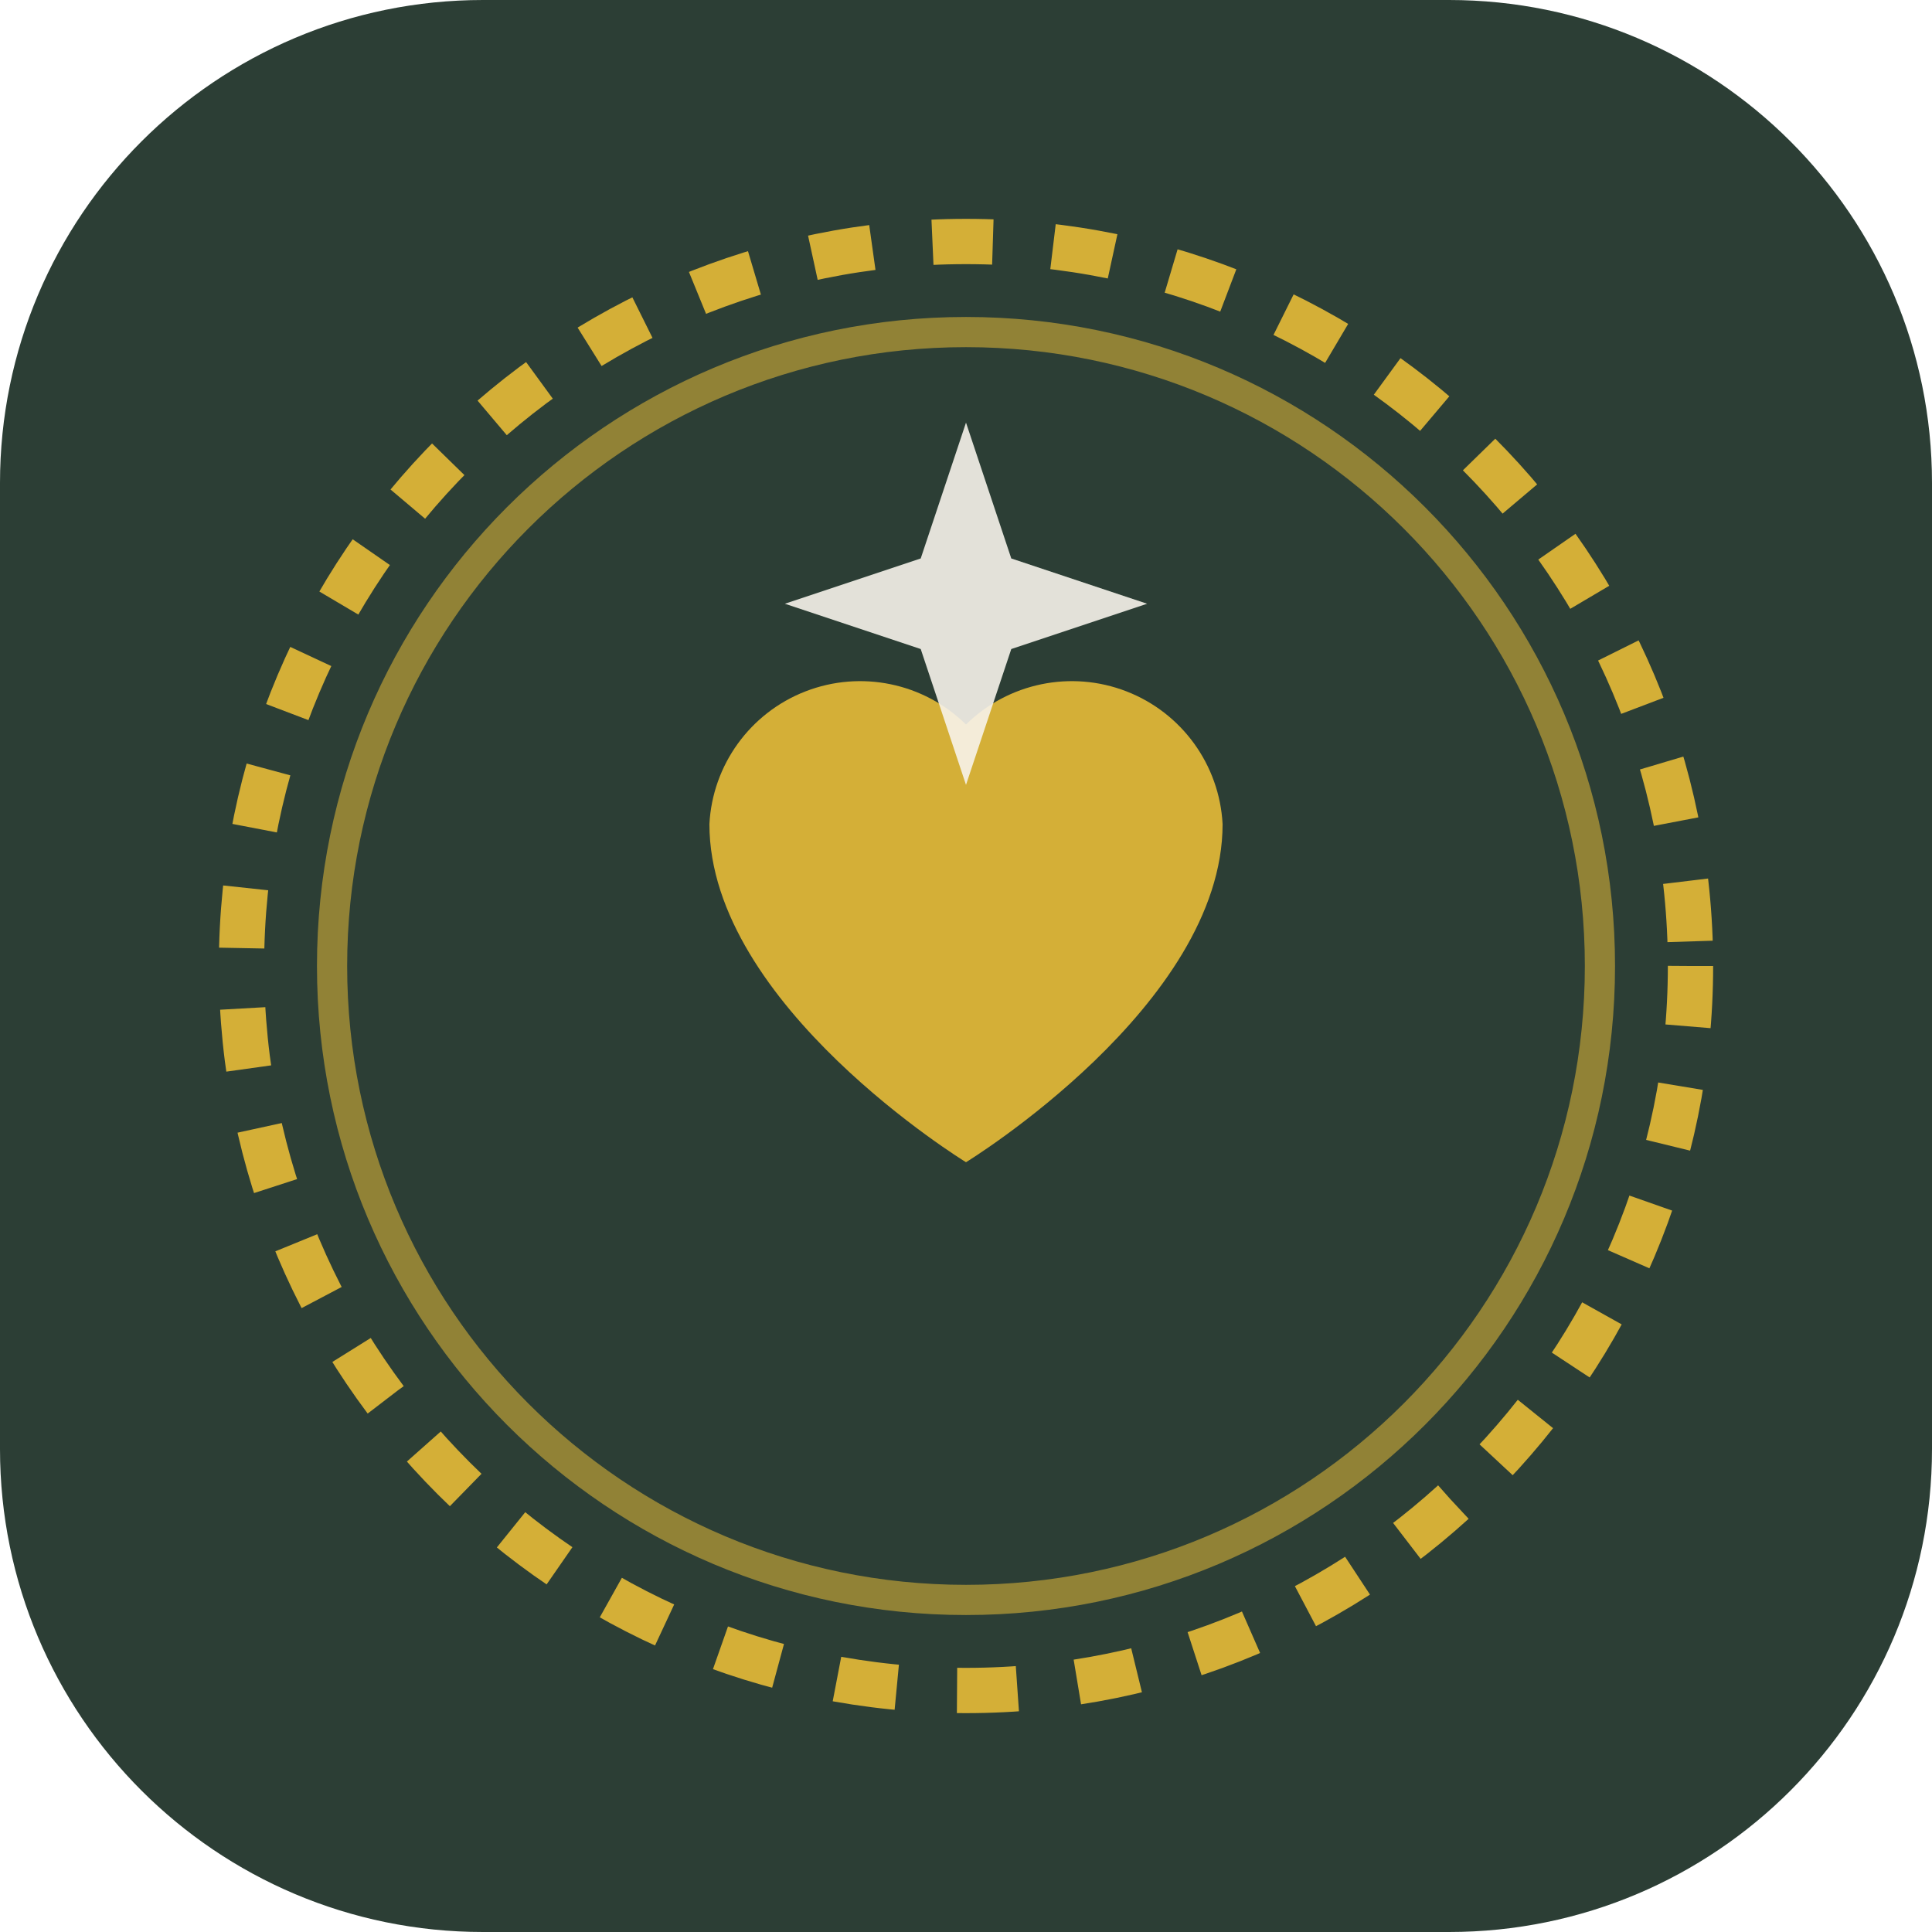
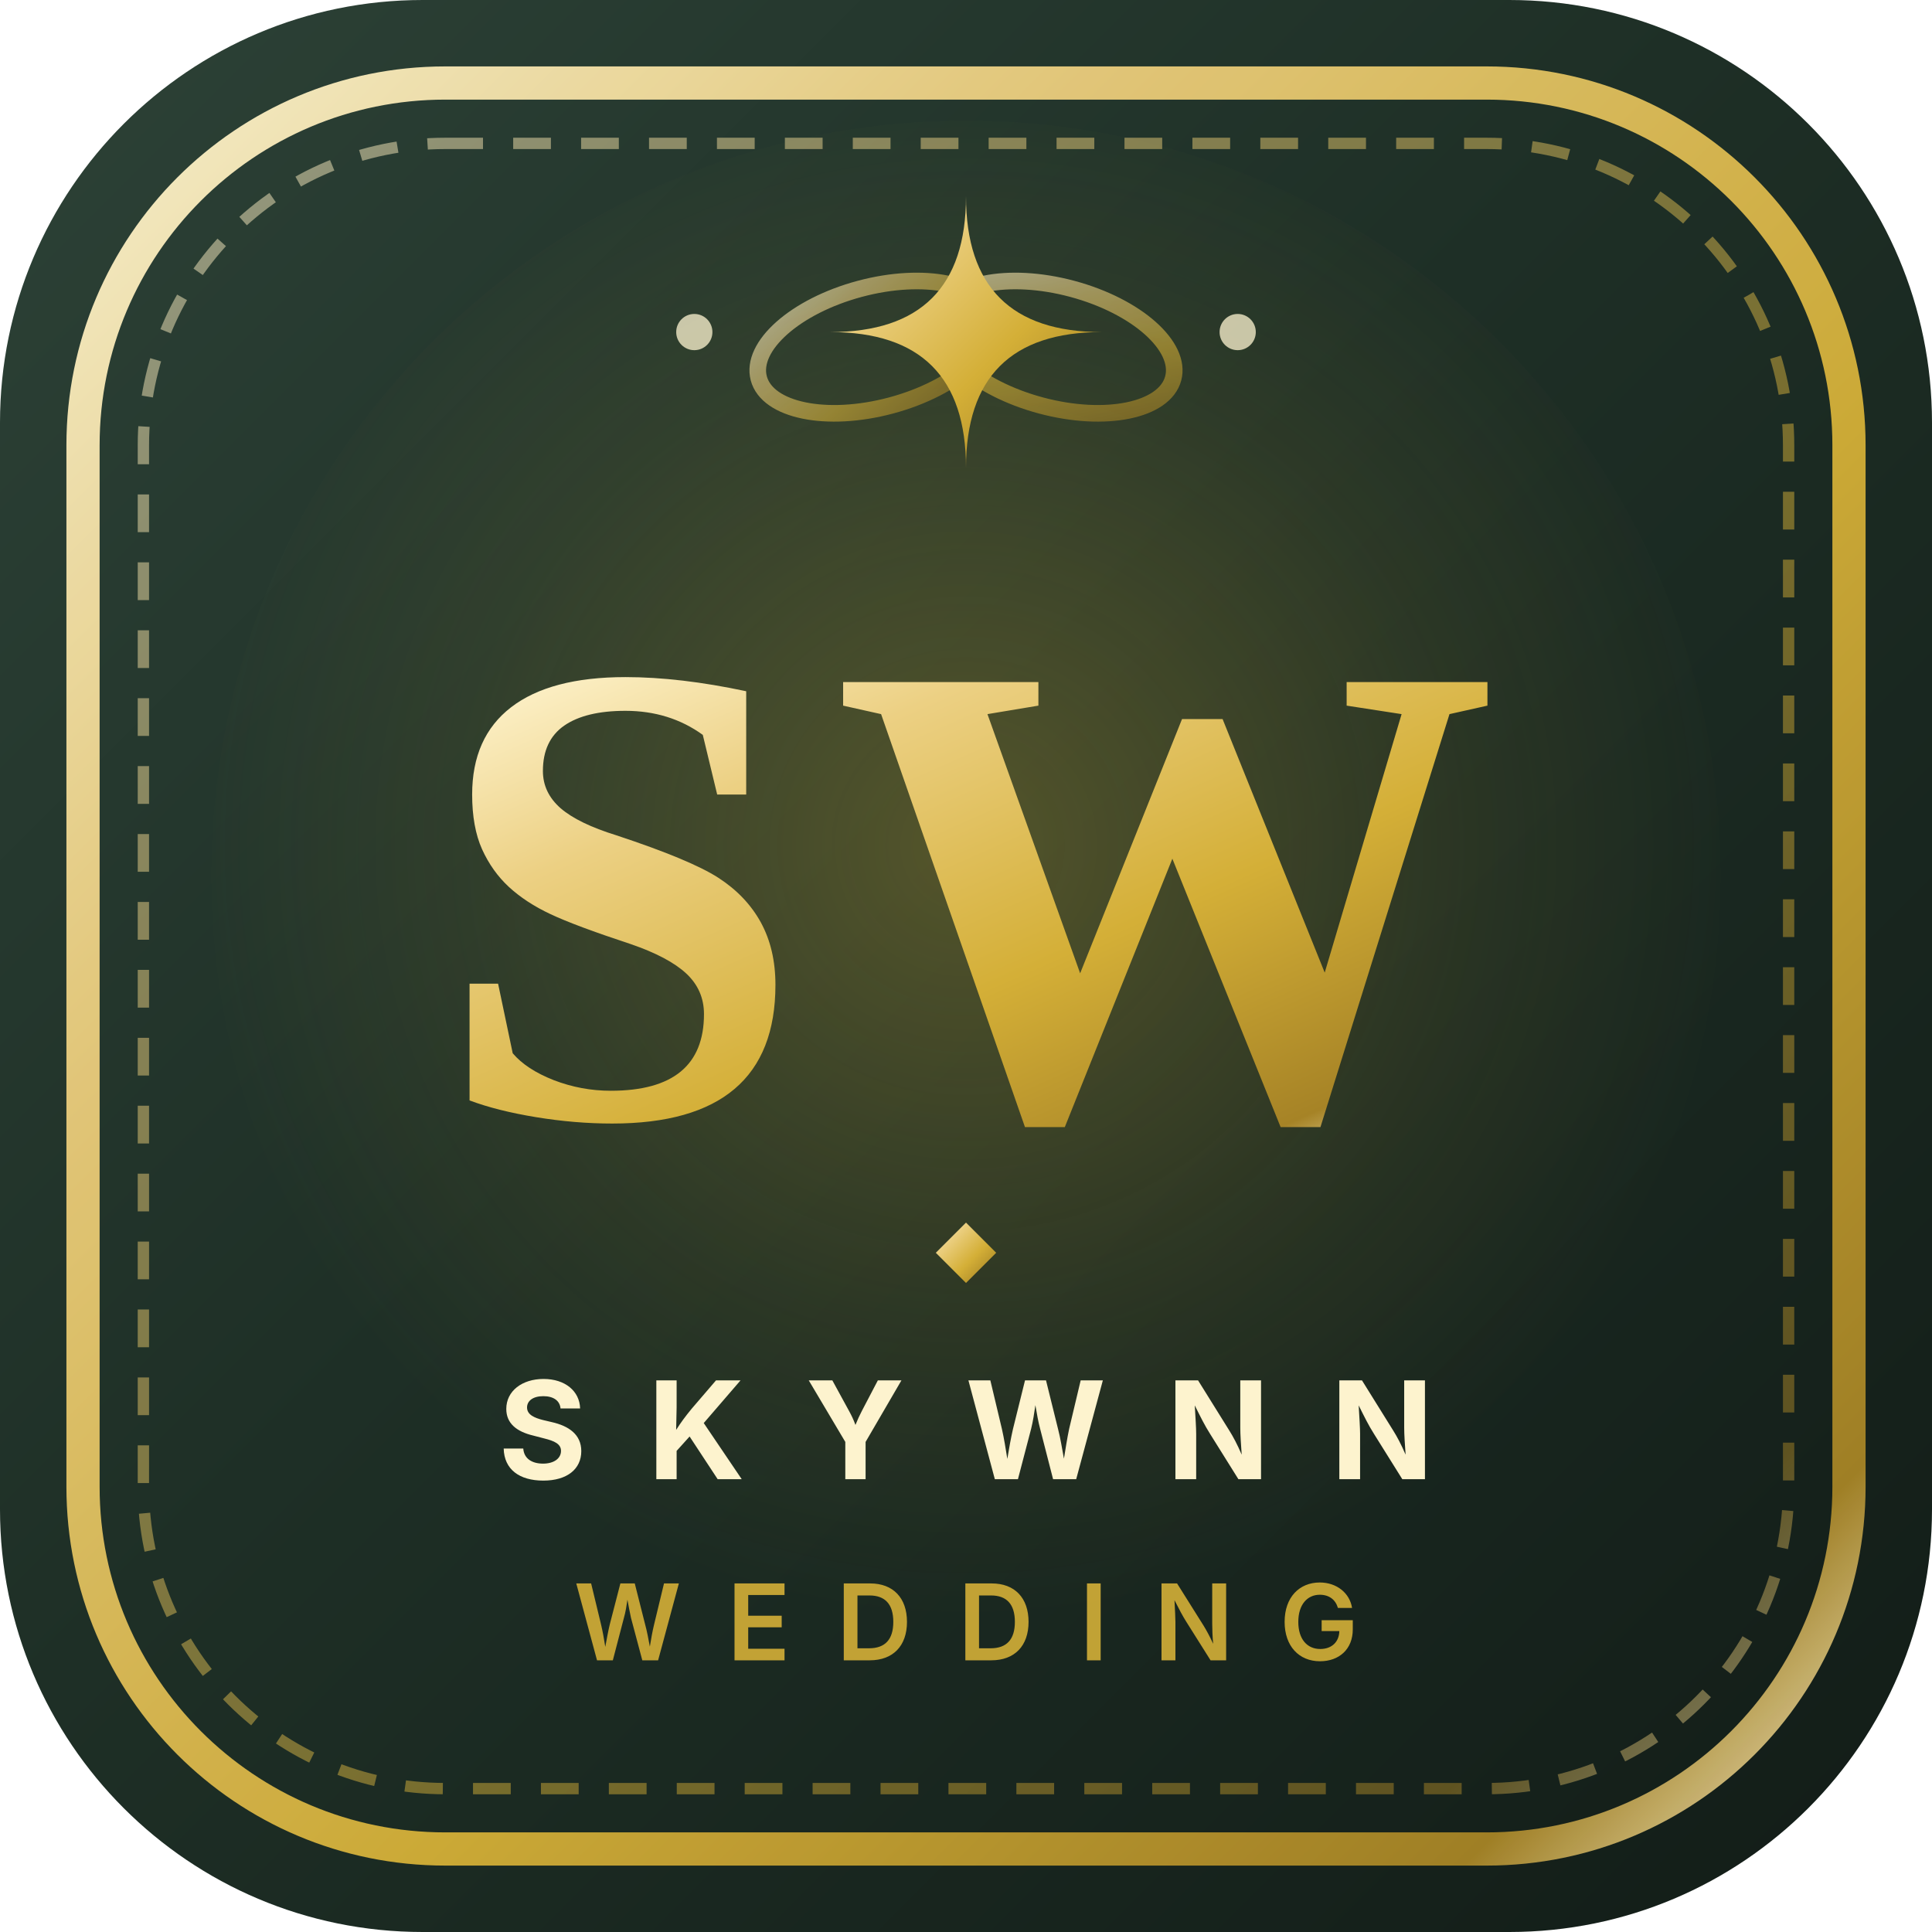
- <svg xmlns="http://www.w3.org/2000/svg" viewBox="0 0 64 64" width="64" height="64">
-   <rect width="64" height="64" rx="16" fill="#2C3E35" />
-   <circle cx="32" cy="32" r="24" fill="none" stroke="#D4AF37" stroke-width="1.5" stroke-dasharray="2 2" />
-   <circle cx="32" cy="32" r="21" fill="none" stroke="#D4AF37" stroke-width="1" opacity="0.6" />
-   <path d="M32 38.5s-8.5-5.2-8.5-11.2a5 5 0 0 1 8.5-3.3 5 5 0 0 1 8.5 3.3c0 6-8.5 11.2-8.5 11.2z" fill="#D4AF37" />
-   <polygon points="32,14 33.5,18.5 38,20 33.5,21.5 32,26 30.5,21.5 26,20 30.5,18.5" fill="#F7F3EB" opacity="0.9" />
+ <svg xmlns="http://www.w3.org/2000/svg" viewBox="0 0 128 128" width="128" height="128">
+   <defs>
+     <linearGradient id="bgGrad" x1="0%" y1="0%" x2="100%" y2="100%">
+       <stop offset="0%" stop-color="#2D4237" />
+       <stop offset="45%" stop-color="#1E2F26" />
+       <stop offset="100%" stop-color="#121C17" />
+     </linearGradient>
+     <linearGradient id="goldGrad" x1="0%" y1="0%" x2="100%" y2="100%">
+       <stop offset="0%" stop-color="#FFF5D1" />
+       <stop offset="25%" stop-color="#ECD083" />
+       <stop offset="60%" stop-color="#D4AF37" />
+       <stop offset="90%" stop-color="#A68326" />
+       <stop offset="100%" stop-color="#FBF0C6" />
+     </linearGradient>
+     <radialGradient id="goldGlow" cx="50%" cy="48%" r="52%">
+       <stop offset="0%" stop-color="#D4AF37" stop-opacity="0.3" />
+       <stop offset="65%" stop-color="#D4AF37" stop-opacity="0.08" />
+       <stop offset="100%" stop-color="#D4AF37" stop-opacity="0" />
+     </radialGradient>
+   </defs>
+   <rect width="128" height="128" rx="28" fill="url(#bgGrad)" />
+   <circle cx="64" cy="58" r="50" fill="url(#goldGlow)" />
+   <rect x="5.5" y="5.5" width="117" height="117" rx="24" fill="none" stroke="url(#goldGrad)" stroke-width="2.2" opacity="0.95" />
+   <rect x="9.5" y="9.5" width="109" height="109" rx="20" fill="none" stroke="url(#goldGrad)" stroke-width="0.75" stroke-dasharray="2.5 2" opacity="0.5" />
+   <g transform="translate(64, 22)">
+     <ellipse cx="-6" cy="1" rx="8" ry="4" transform="rotate(-15 -6 1)" fill="none" stroke="url(#goldGrad)" stroke-width="1.1" opacity="0.6" />
+     <ellipse cx="6" cy="1" rx="8" ry="4" transform="rotate(15 6 1)" fill="none" stroke="url(#goldGrad)" stroke-width="1.1" opacity="0.6" />
+     <path d="M0 -9 Q0 0 9 0 Q0 0 0 9 Q0 0 -9 0 Q0 0 0 -9 Z" fill="url(#goldGrad)" />
+     <circle cx="-18" cy="0" r="1.2" fill="#FFF5D1" opacity="0.75" />
+     <circle cx="18" cy="0" r="1.2" fill="#FFF5D1" opacity="0.75" />
+   </g>
+   <text x="64" y="74" font-family="'Times New Roman', 'Georgia', 'Cormorant Garamond', 'Cinzel', serif" font-size="44" font-weight="700" letter-spacing="2" text-anchor="middle" fill="url(#goldGrad)">SW</text>
+   <line x1="36" y1="83" x2="92" y2="83" stroke="url(#goldGrad)" stroke-width="0.8" opacity="0.7" />
+   <polygon points="64,81 66,83 64,85 62,83" fill="url(#goldGrad)" />
+   <text x="64" y="98" font-family="'Plus Jakarta Sans', system-ui, -apple-system, sans-serif" font-size="9" font-weight="700" letter-spacing="4" text-anchor="middle" fill="#FDF3CE">SKYWNN</text>
+   <text x="64" y="110" font-family="'Plus Jakarta Sans', system-ui, -apple-system, sans-serif" font-size="7" font-weight="600" letter-spacing="3" text-anchor="middle" fill="#D4AF37" opacity="0.9">WEDDING</text>
</svg>
